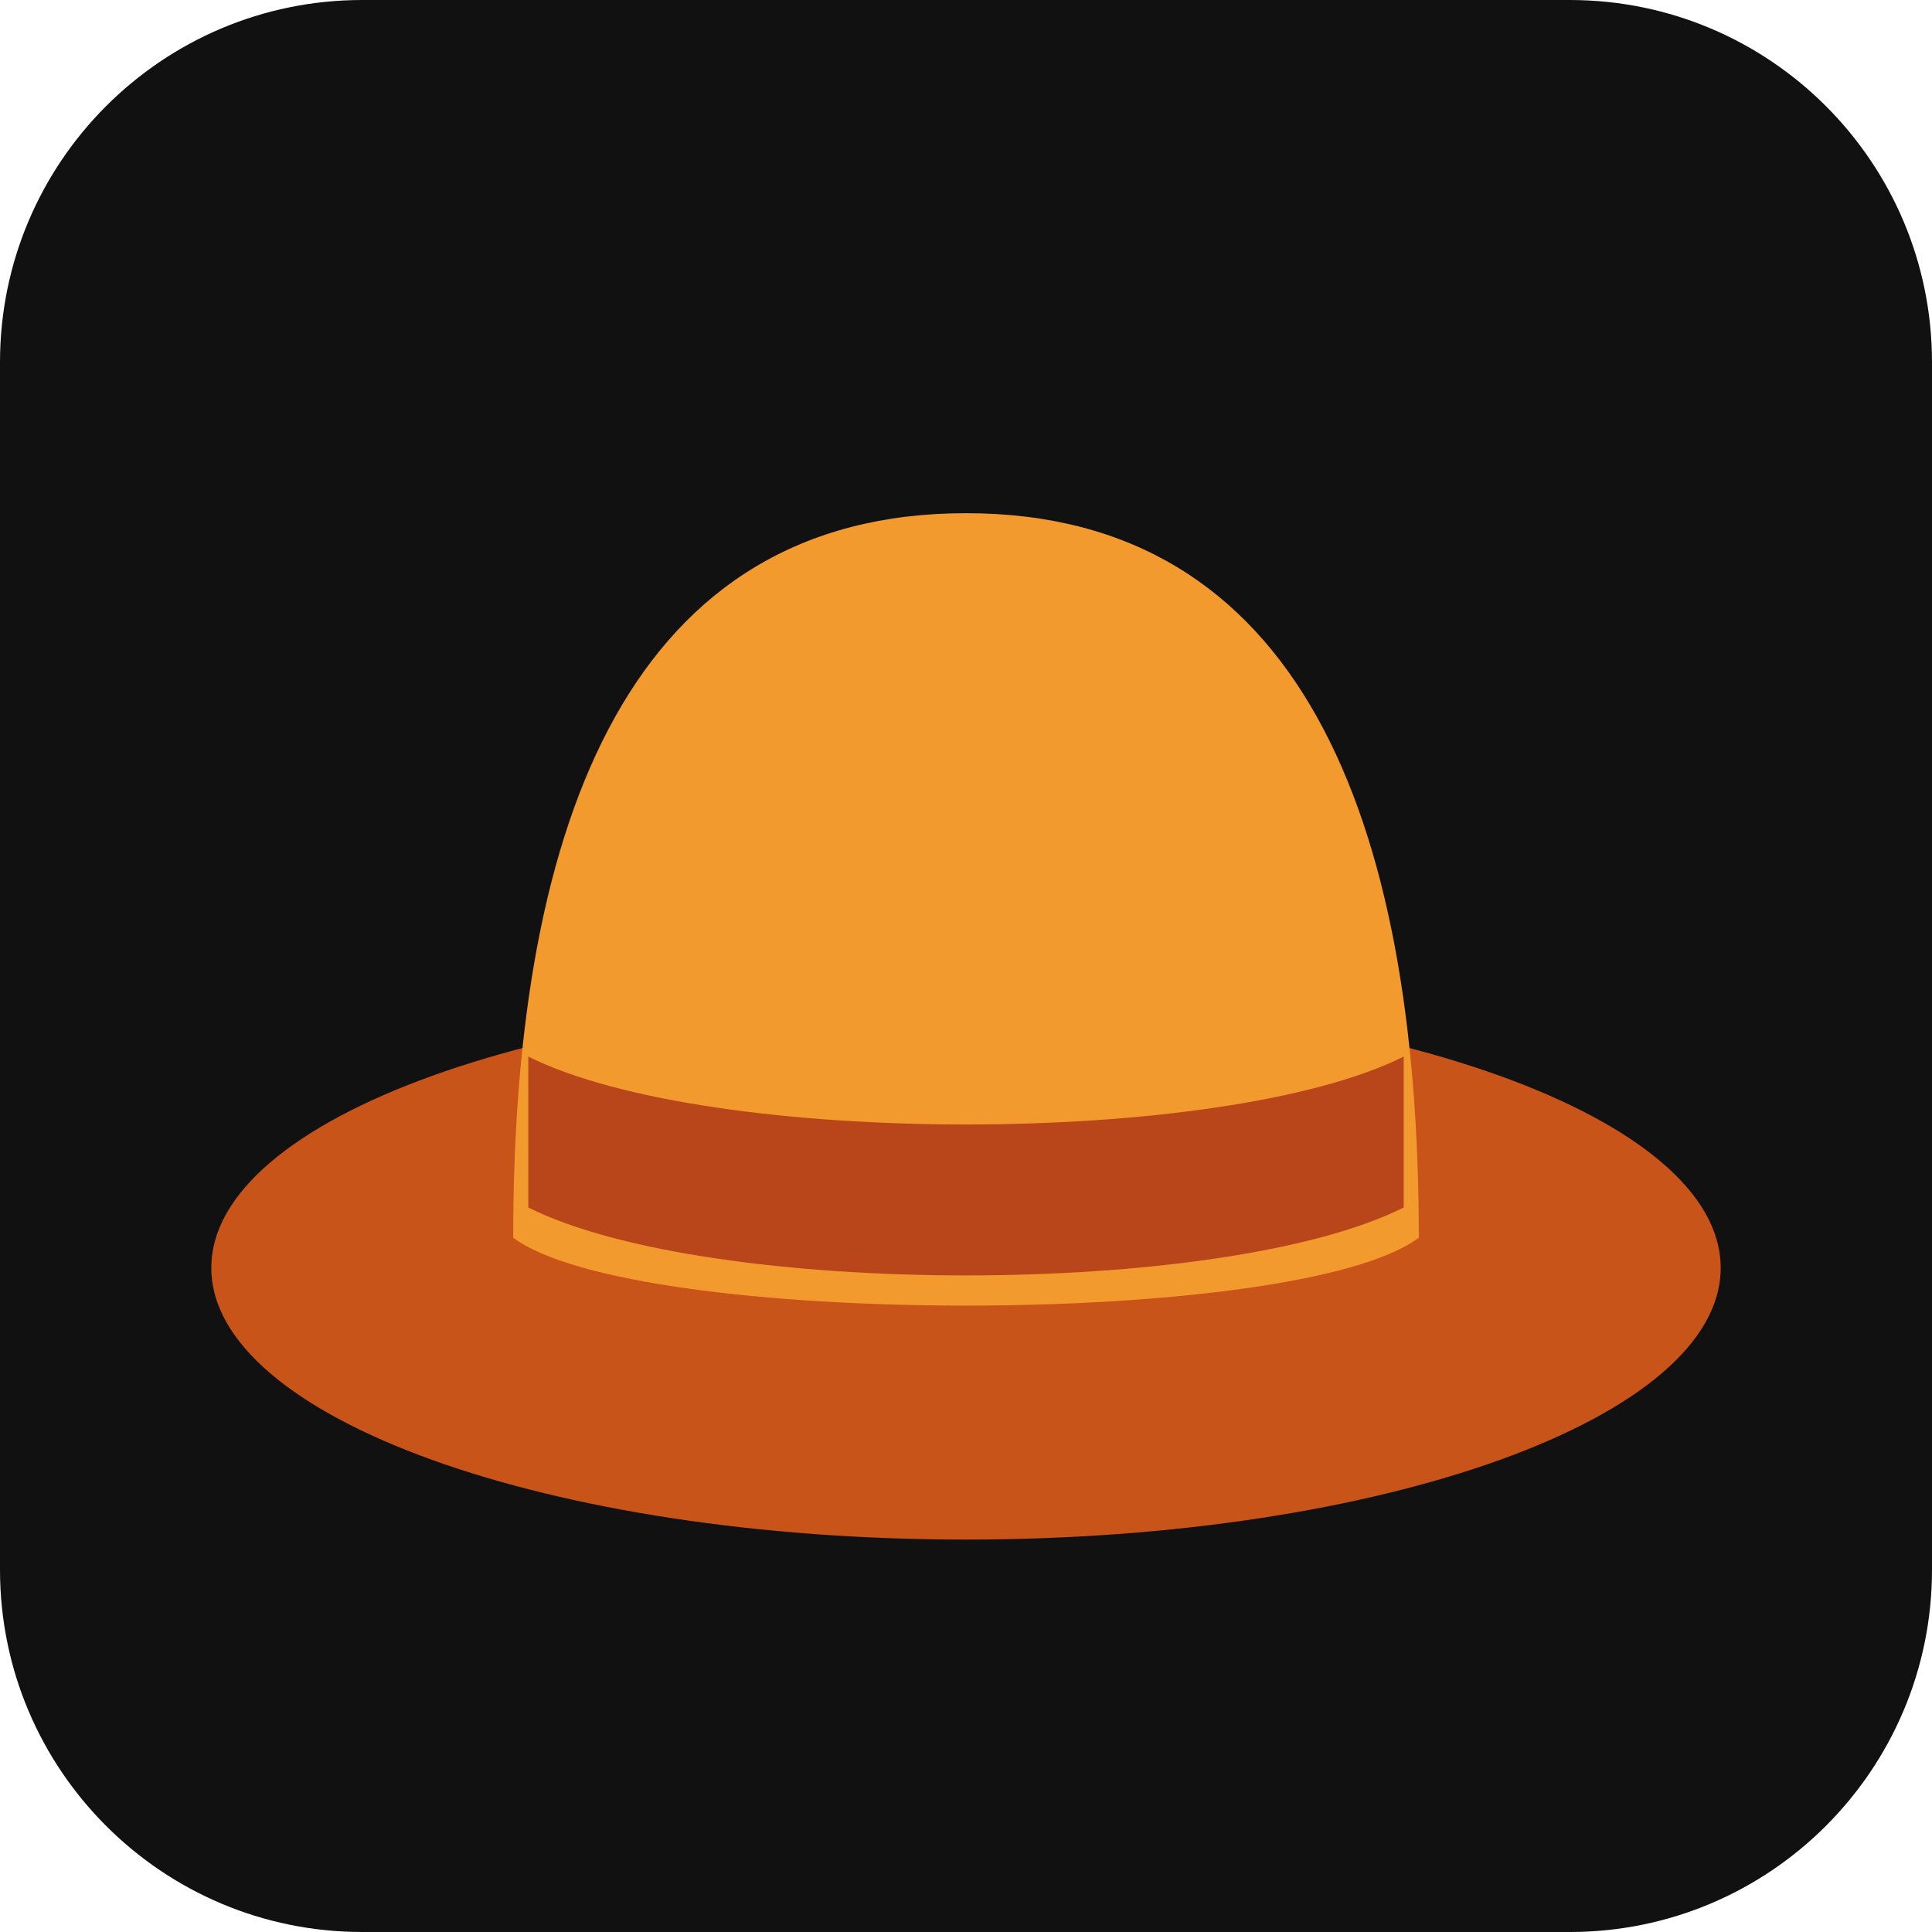
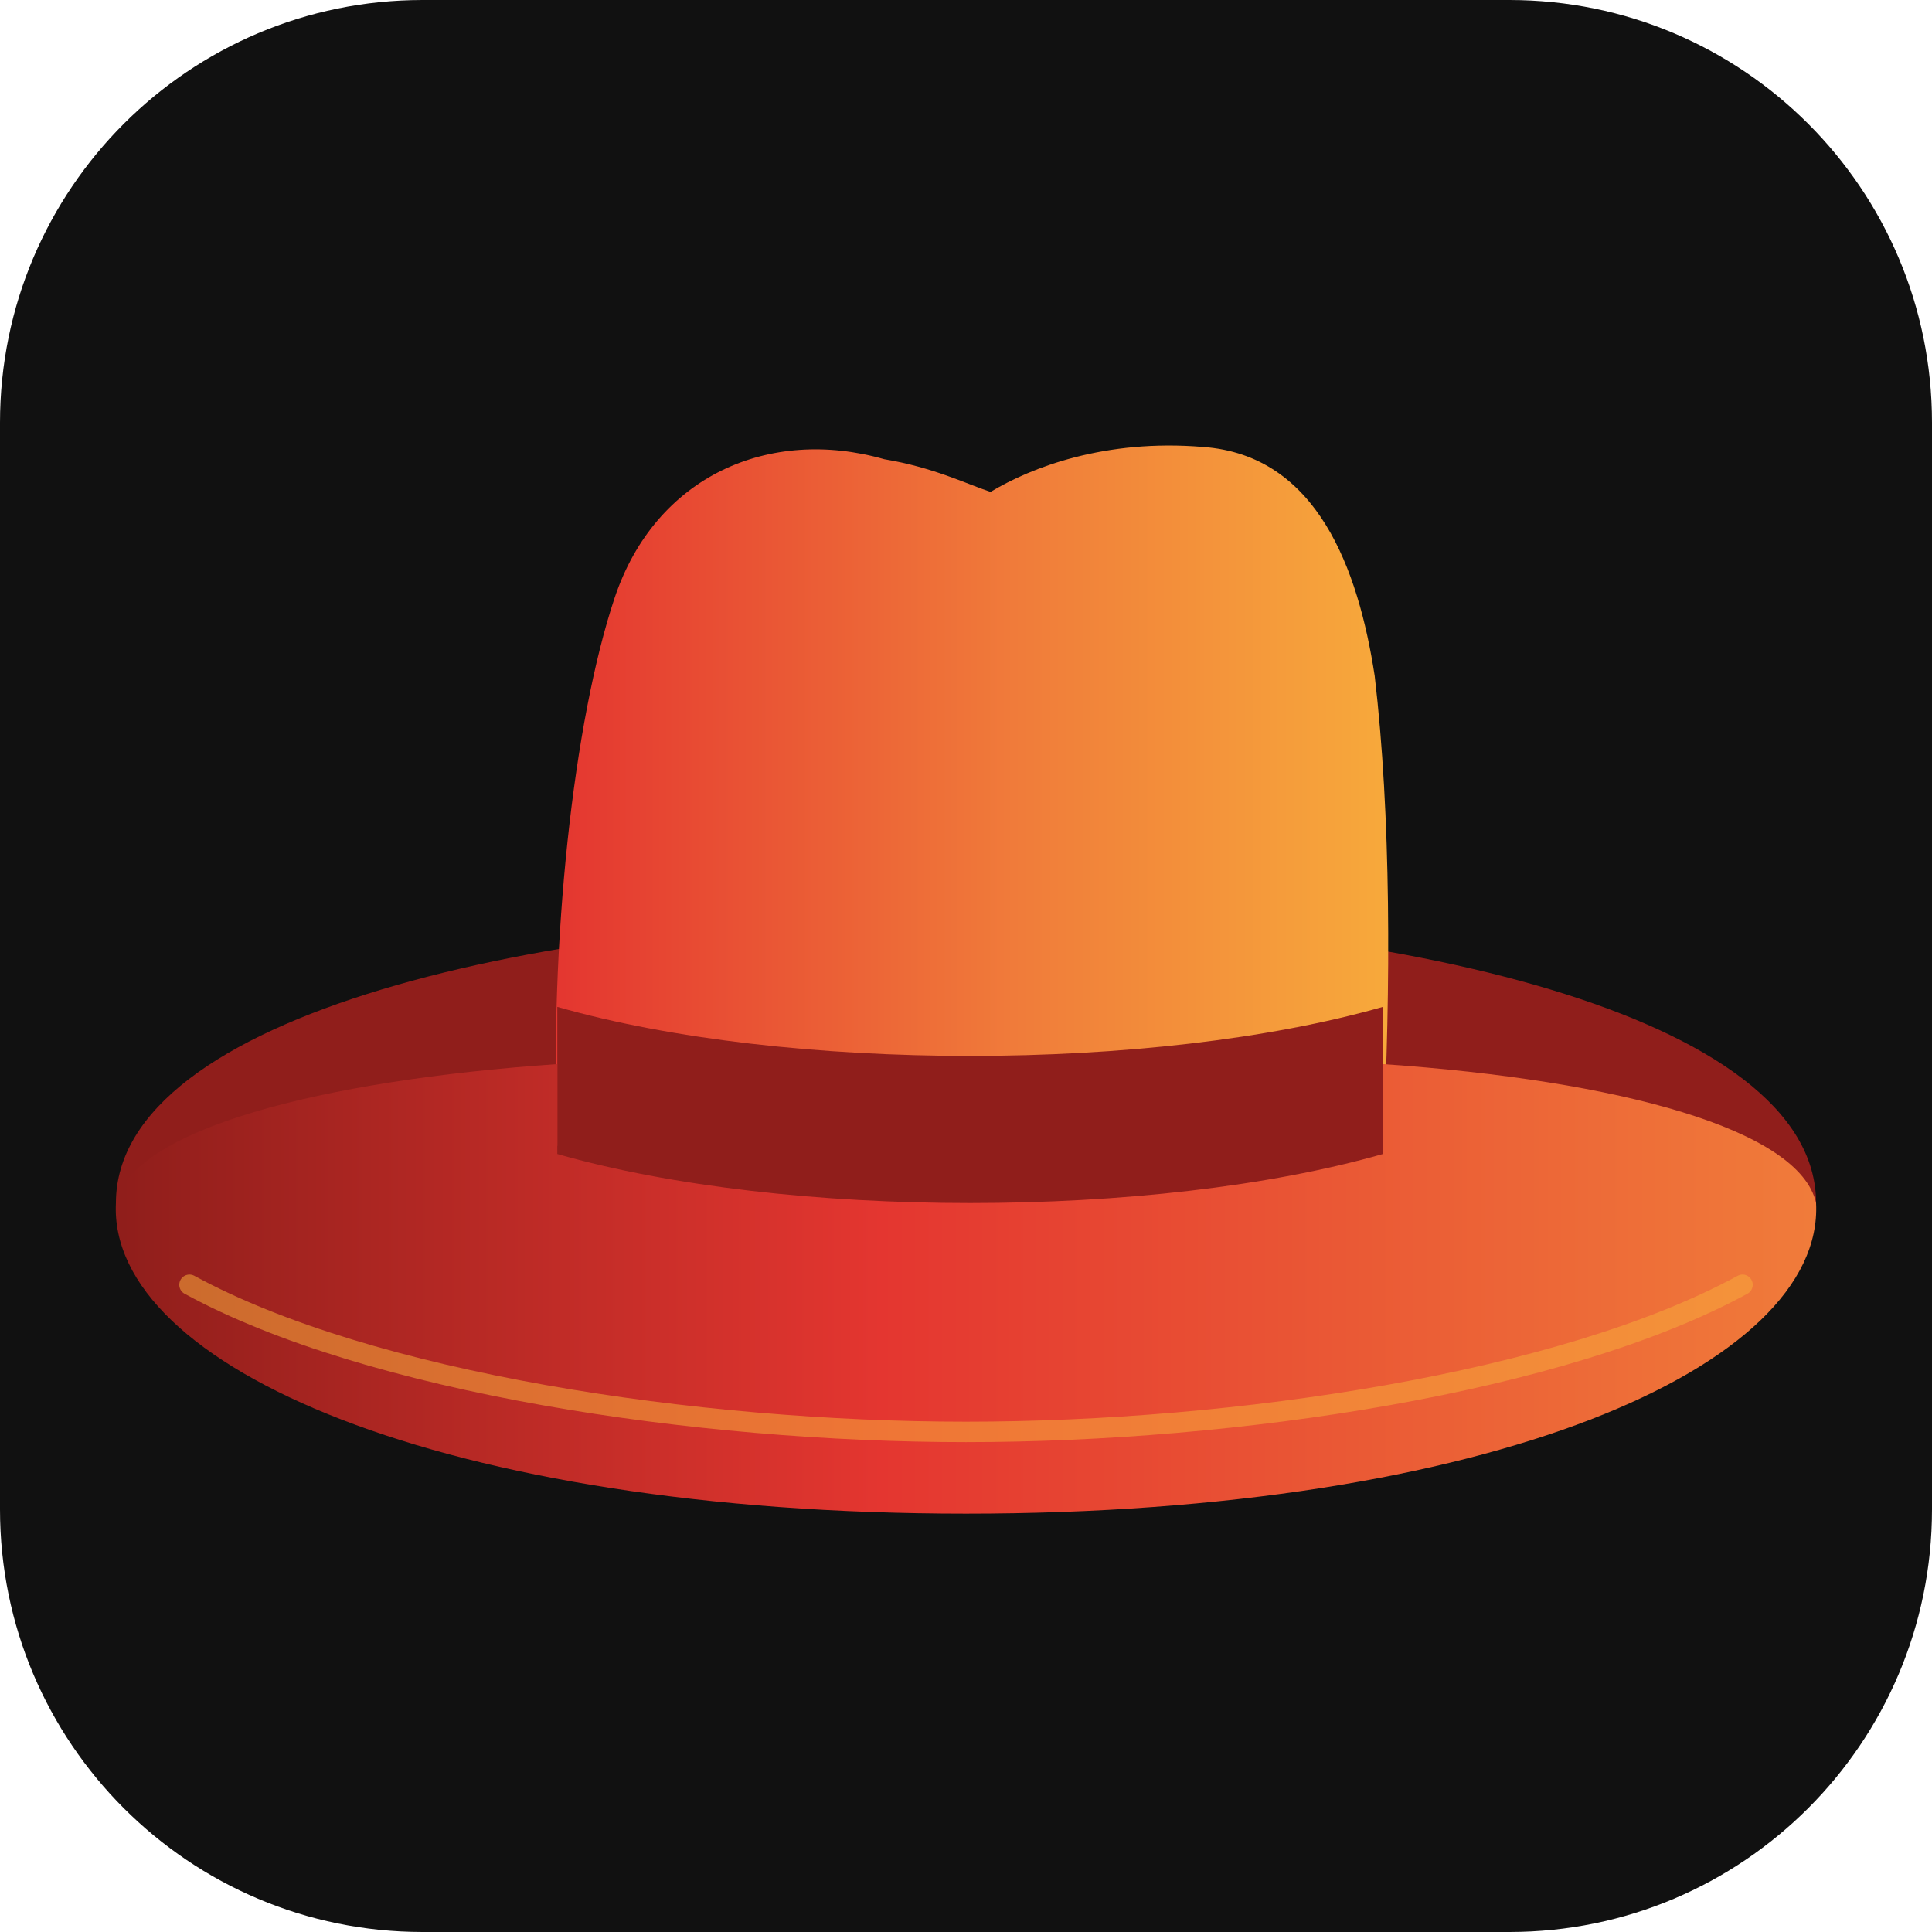
- <svg xmlns="http://www.w3.org/2000/svg" viewBox="0 0 64 64">
-   <rect width="64" height="64" rx="12" fill="#111111" />
-   <ellipse cx="32" cy="42" rx="25" ry="9" fill="#C9541A" />
-   <path d="M17 41c0-14 4-24 15-24s15 10 15 24c-4 3-26 3-30 0z" fill="#F29A2E" />
-   <path d="M17.5 35c6 3 23 3 29 0v5c-6 3-23 3-29 0z" fill="#B8461A" />
+ <svg xmlns="http://www.w3.org/2000/svg" viewBox="0 0 512 512" width="512" height="512">
+   <rect width="512" height="512" rx="112" fill="#111111" />
+   <g transform="translate(-21.26769,-23.43385) scale(1.083077)">
+     <defs>
+       <linearGradient id="ic" x1="0" y1="0" x2="1" y2="0">
+         <stop offset="0" stop-color="#E43630" />
+         <stop offset=".55" stop-color="#F07B3A" />
+         <stop offset="1" stop-color="#F7A93B" />
+       </linearGradient>
+       <linearGradient id="ib" x1="0" y1="0" x2="1" y2="0">
+         <stop offset="0" stop-color="#901E1B" />
+         <stop offset=".45" stop-color="#E43630" />
+         <stop offset="1" stop-color="#F07B3A" />
+       </linearGradient>
+     </defs>
+     <path d="M48 316 C 48 270, 152 246, 256 246 C 360 246, 464 270, 464 316 C 464 336, 440 352, 404 362 L 108 362 C 72 352, 48 336, 48 316 Z" fill="#901E1B" />
+     <path d="M156 302 C 154 252, 160 198, 170 168 C 180 138, 208 126, 236 134 C 248 136, 256 140, 262 142 C 272 136, 290 129, 314 131 C 342 133, 352 161, 356 187 C 360 221, 360 263, 358 302 Z" fill="url(#ic)" />
+     <path d="M156 268 C 212 284, 302 284, 358 268 L 358 304 C 302 320, 212 320, 156 304 Z" fill="#901E1B" />
+     <path d="M48 316 C 52 298, 98 286, 156 282 L 156 304 C 212 320, 302 320, 358 304 L 358 282 C 416 286, 460 298, 464 316 C 466 356, 384 392, 256 392 C 128 392, 46 356, 48 316 Z" fill="url(#ib)" />
+     <path d="M66 336 C 110 360, 190 372, 256 372 C 322 372, 402 360, 446 336" fill="none" stroke="#F7A93B" stroke-opacity=".55" stroke-width="5" stroke-linecap="round" />
+   </g>
</svg>
